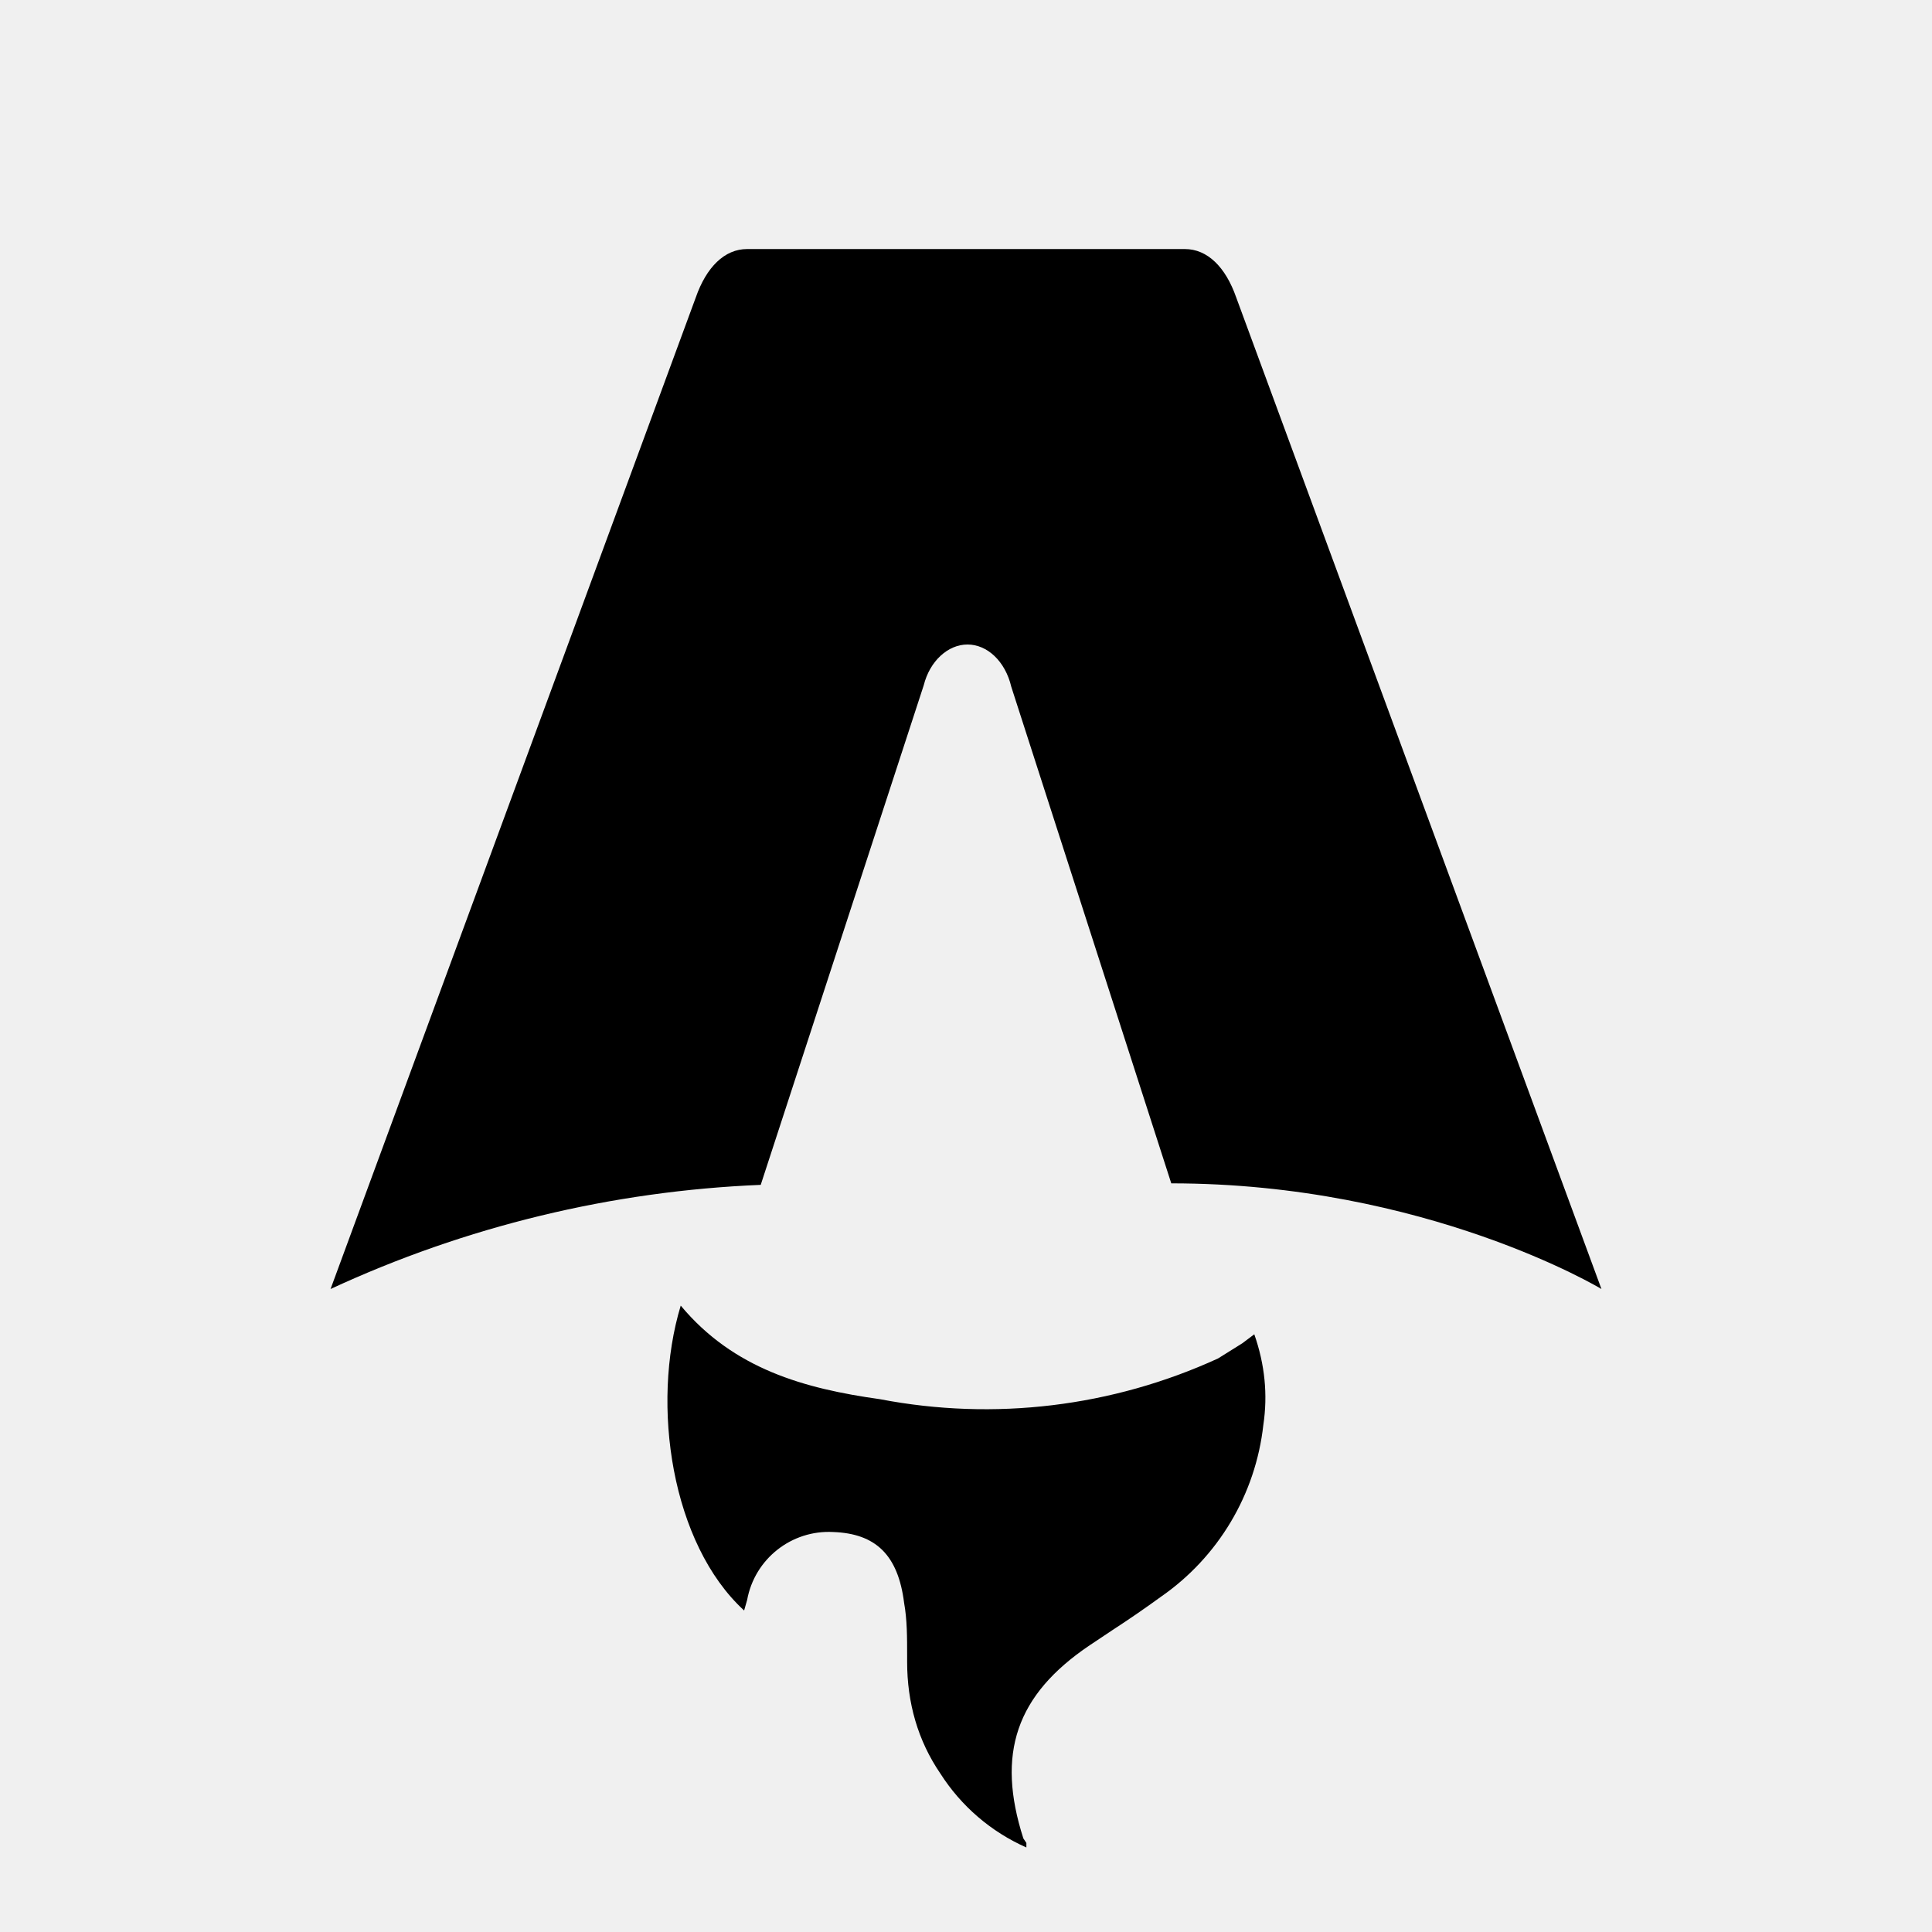
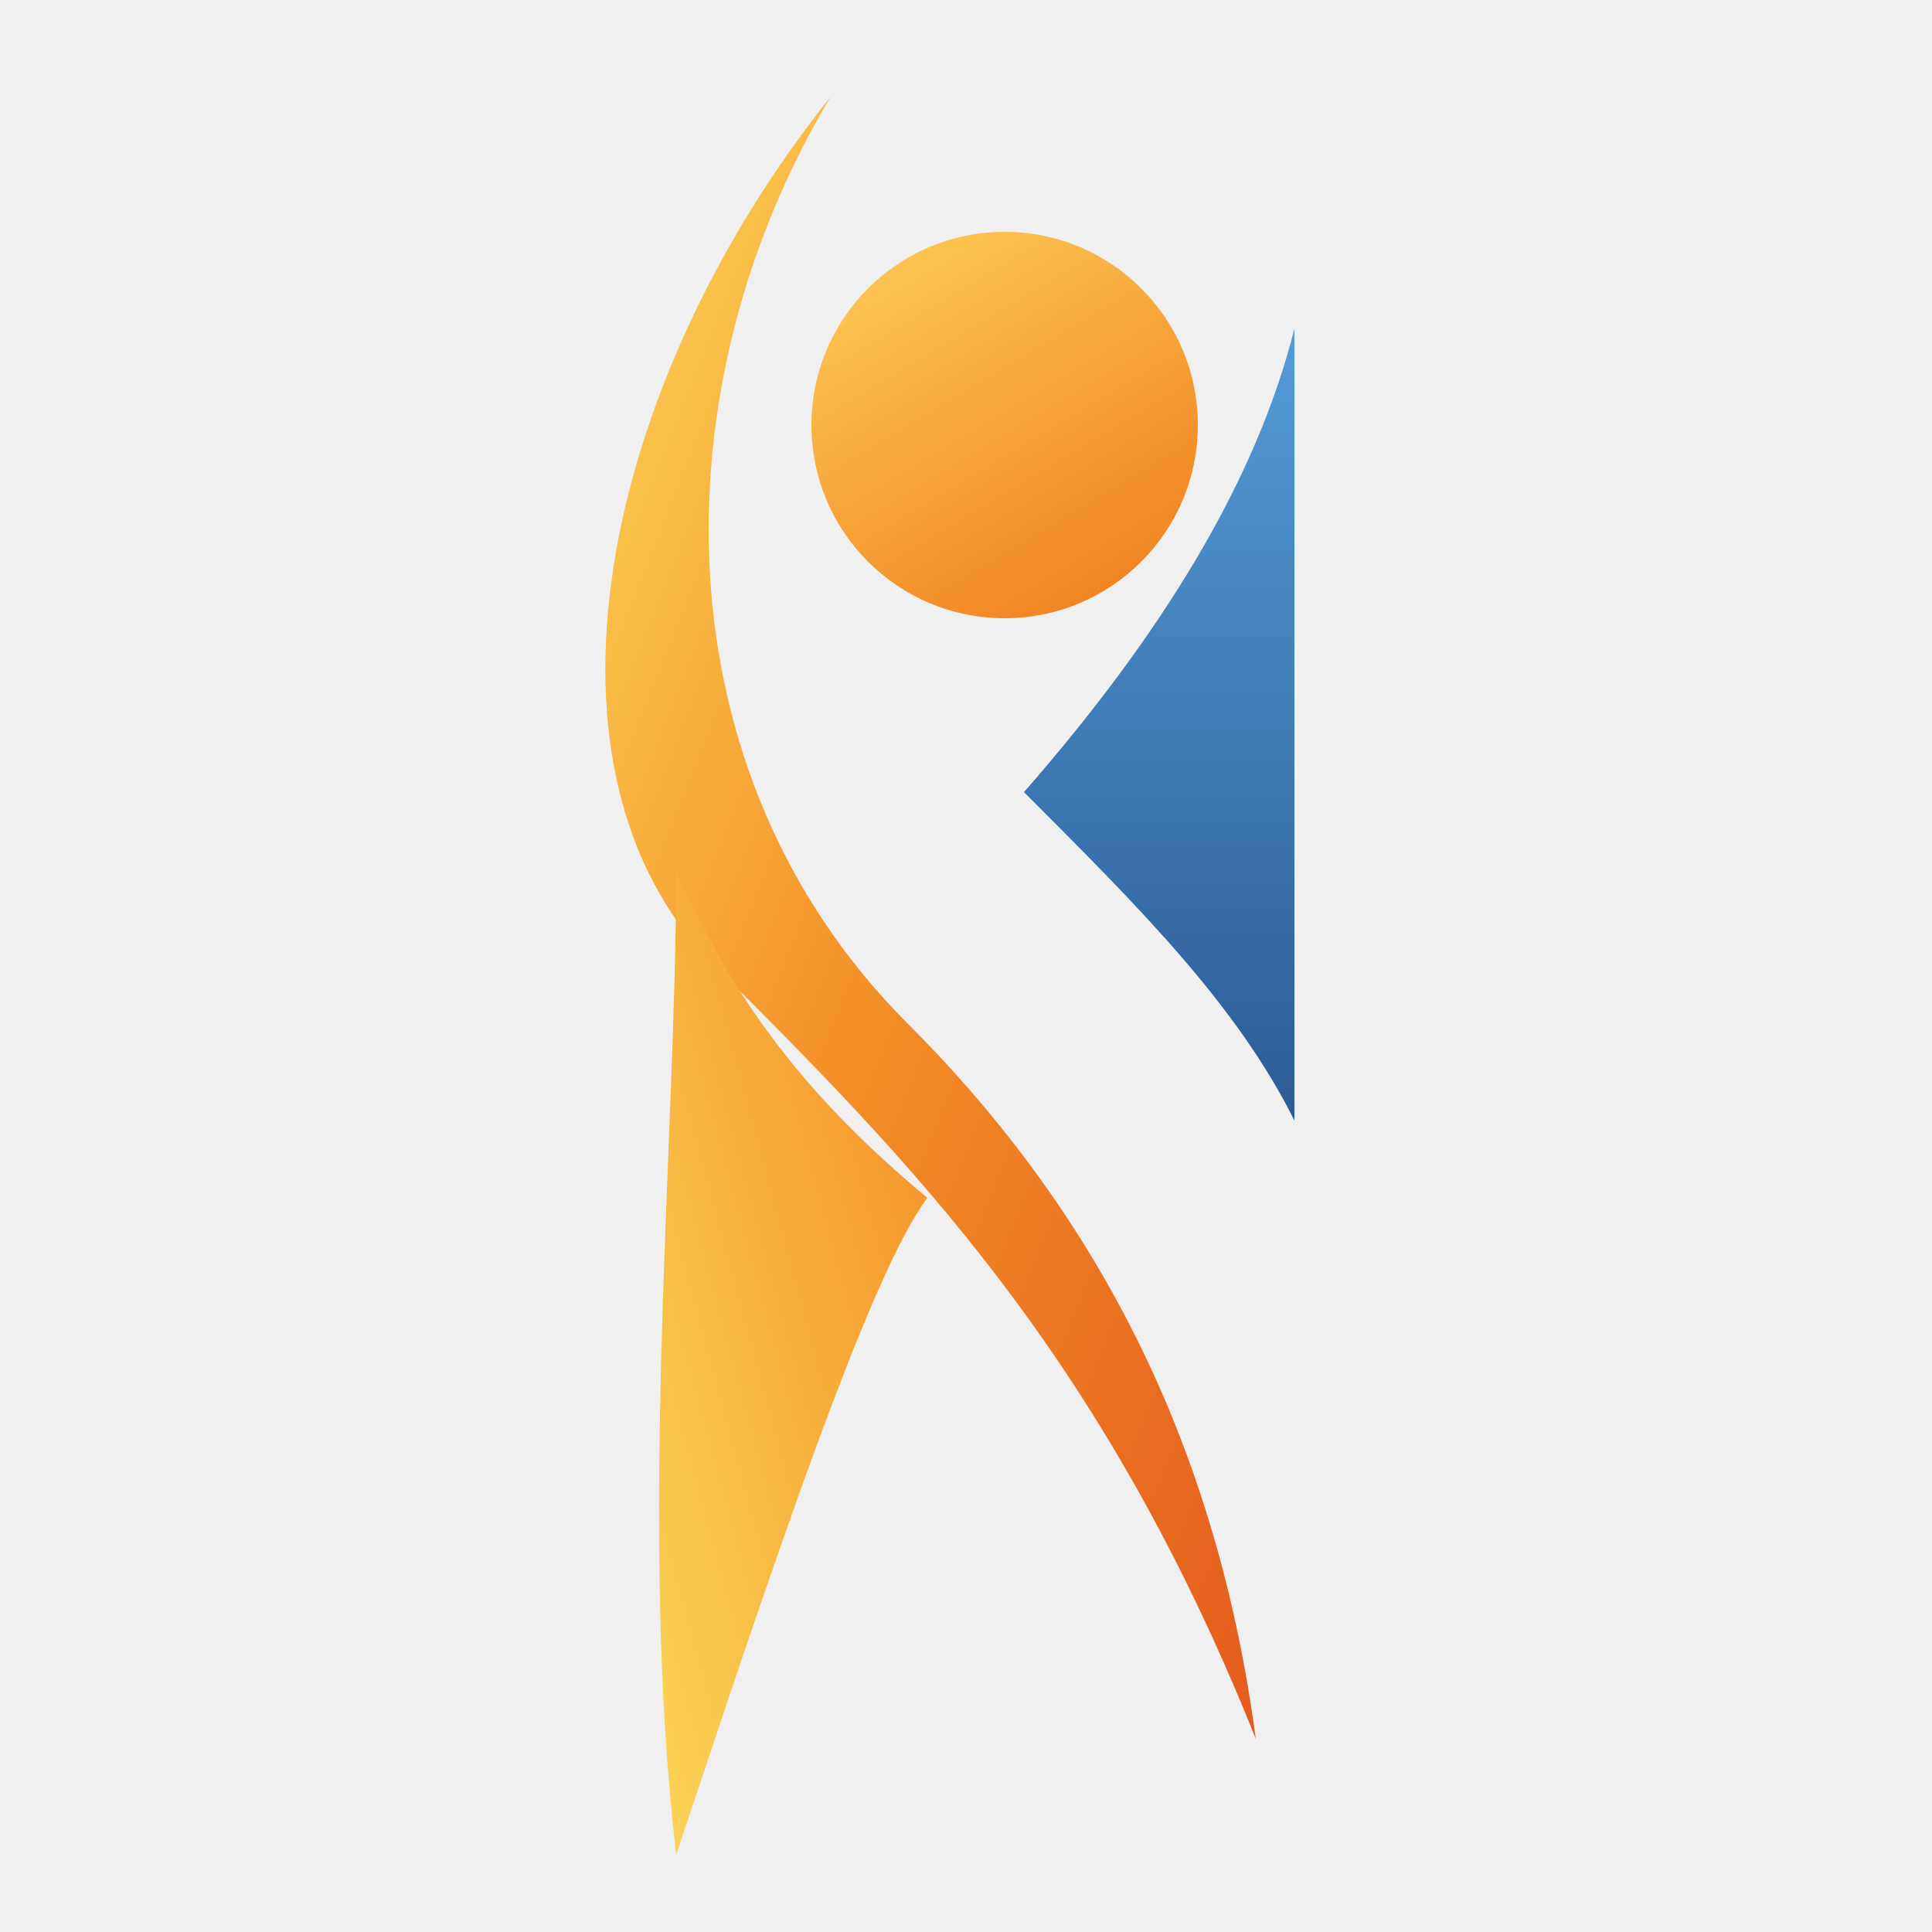
- <svg xmlns="http://www.w3.org/2000/svg" fill="none" viewBox="0 0 128 128">
-   <path d="M50.4 78.5a75.1 75.1 0 0 0-28.5 6.9l24.2-65.7c.7-2 1.9-3.2 3.4-3.2h29c1.5 0 2.7 1.2 3.4 3.2l24.2 65.7s-11.6-7-28.5-7L67 45.5c-.4-1.7-1.6-2.8-2.9-2.8-1.3 0-2.5 1.1-2.9 2.7L50.4 78.5Zm-1.1 28.2Zm-4.2-20.2c-2 6.6-.6 15.8 4.2 20.2a17.5 17.5 0 0 1 .2-.7 5.5 5.5 0 0 1 5.7-4.5c2.8.1 4.3 1.5 4.7 4.7.2 1.1.2 2.3.2 3.5v.4c0 2.7.7 5.2 2.2 7.4a13 13 0 0 0 5.7 4.9v-.3l-.2-.3c-1.8-5.6-.5-9.5 4.4-12.8l1.5-1a73 73 0 0 0 3.2-2.2 16 16 0 0 0 6.8-11.4c.3-2 .1-4-.6-6l-.8.6-1.6 1a37 37 0 0 1-22.4 2.7c-5-.7-9.7-2-13.2-6.2Z" />
-   <style>
-         path { fill: #000; }
-         @media (prefers-color-scheme: dark) {
-             path { fill: #FFF; }
-         }
-     </style>
+ <svg xmlns="http://www.w3.org/2000/svg" viewBox="0 0 100 100" width="100%" height="100%">
+   <defs>
+     <linearGradient id="headGrad" x1="20%" y1="0%" x2="80%" y2="100%">
+       <stop offset="0%" stop-color="#FDC955" />
+       <stop offset="100%" stop-color="#F07F1F" />
+     </linearGradient>
+     <linearGradient id="blueGrad" x1="0%" y1="0%" x2="0%" y2="100%">
+       <stop offset="0%" stop-color="#539CD7" />
+       <stop offset="100%" stop-color="#2D5B96" />
+     </linearGradient>
+     <linearGradient id="mainSwooshGrad" x1="0%" y1="0%" x2="100%" y2="100%">
+       <stop offset="0%" stop-color="#FCD558" />
+       <stop offset="50%" stop-color="#F38C25" />
+       <stop offset="100%" stop-color="#E45C1D" />
+     </linearGradient>
+     <linearGradient id="leftLegGrad" x1="0%" y1="100%" x2="100%" y2="0%">
+       <stop offset="0%" stop-color="#FCD558" />
+       <stop offset="100%" stop-color="#F38C25" />
+     </linearGradient>
+   </defs>
+   <circle cx="52" cy="22" r="10" fill="url(#headGrad)" />
+   <path d="M 53 41 C 60 33 65 25 67 17 L 67 58 C 64 52 59 47 53 41 Z" fill="url(#blueGrad)" />
+   <path d="M 43 5 C 34 20 34 40 47 53 C 57 63 63 75 65 90 C 57 70 47 60 37 50 C 27 40 31 20 43 5 Z" fill="url(#mainSwooshGrad)" />
+   <path d="M 35 45 C 35 59 33 79 35 96 C 40 81 45 66 48 62 C 42 57 38 52 35 45 Z" fill="url(#leftLegGrad)" />
</svg>
